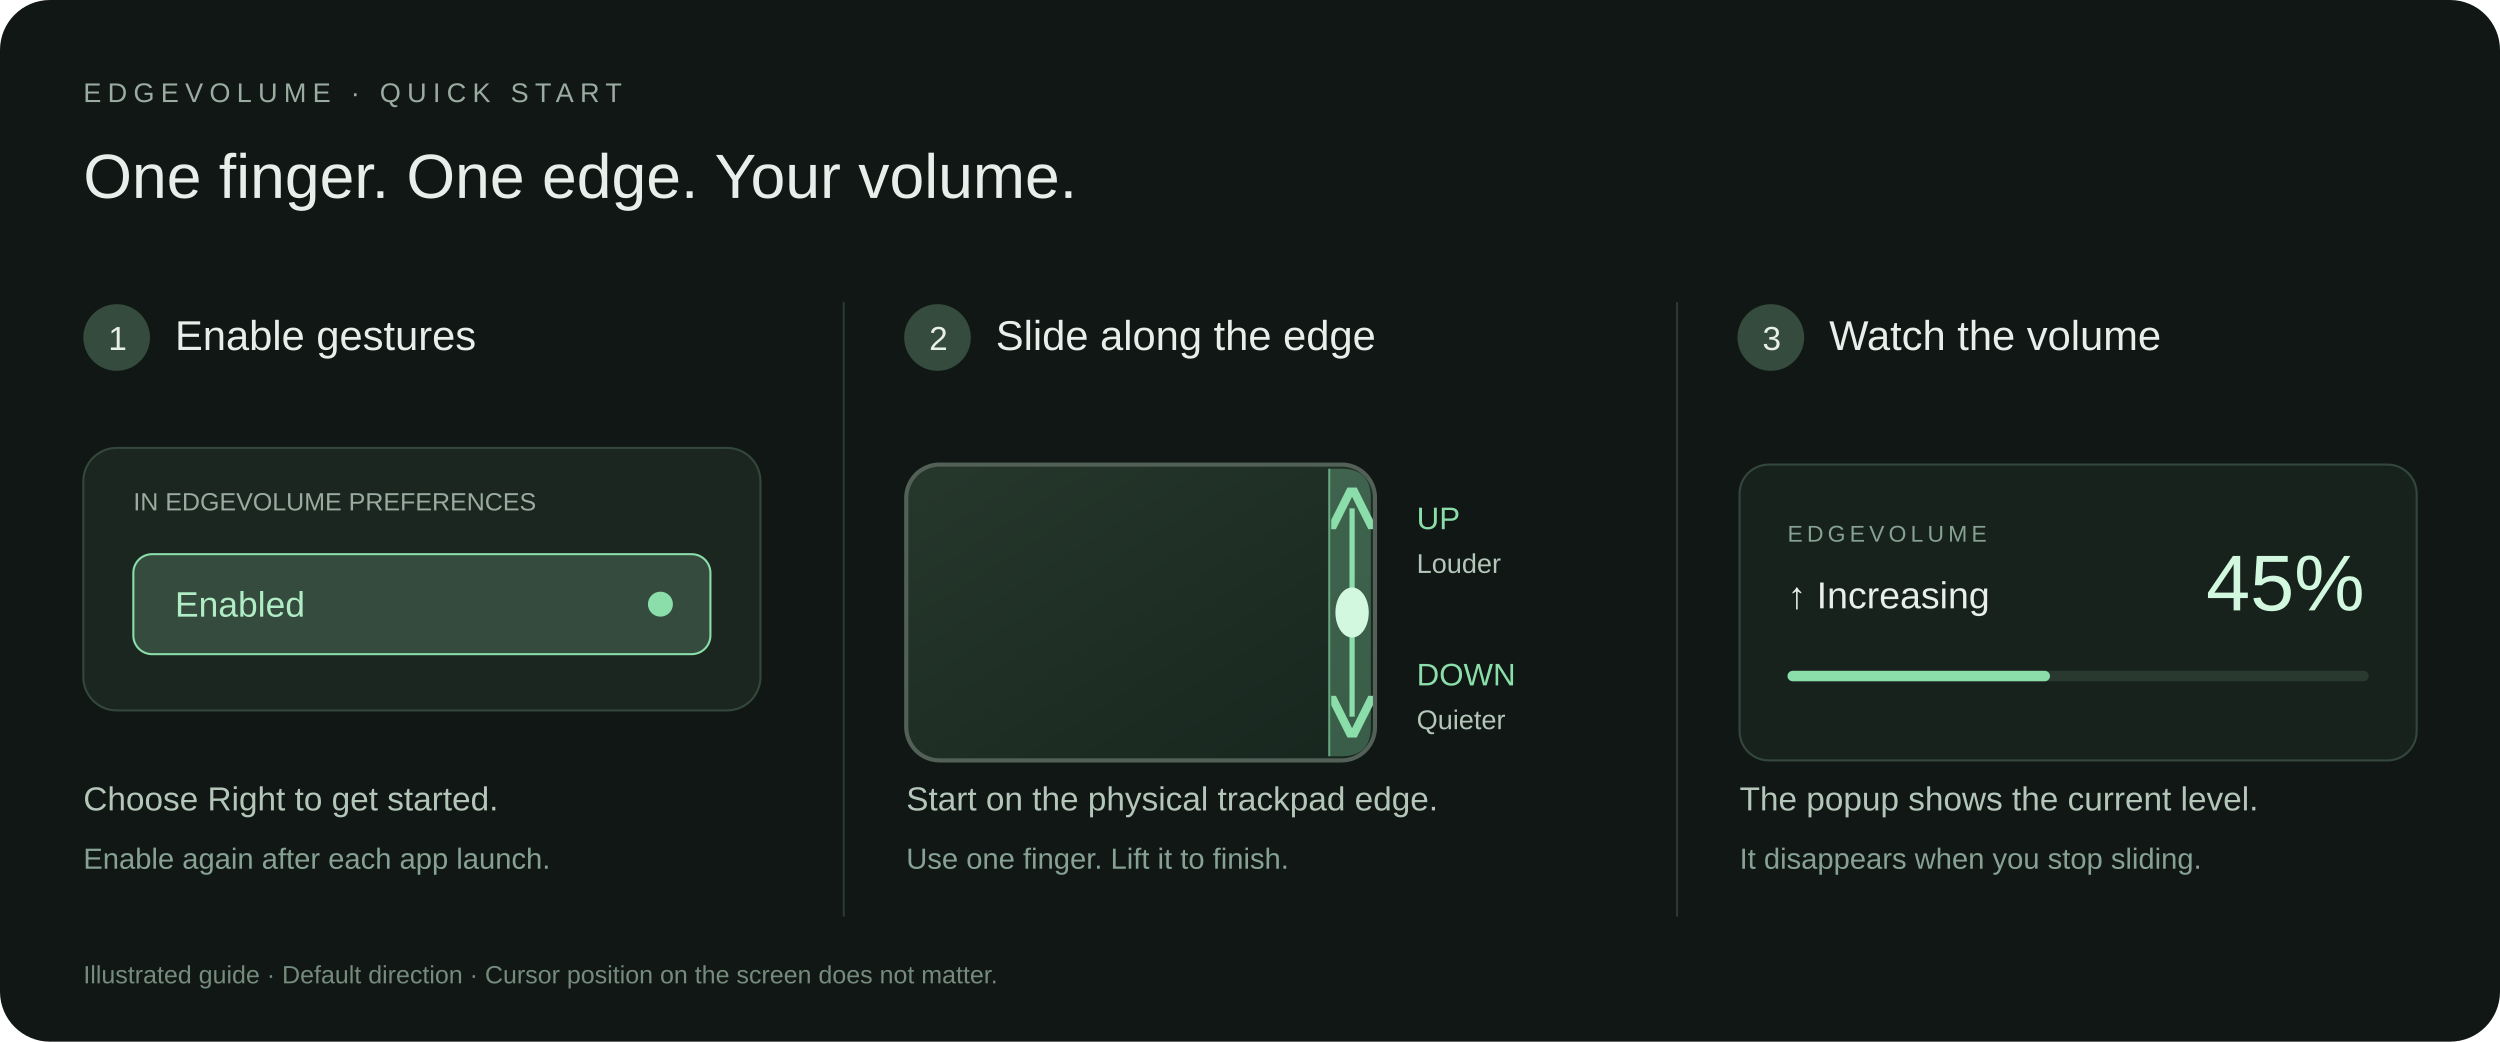
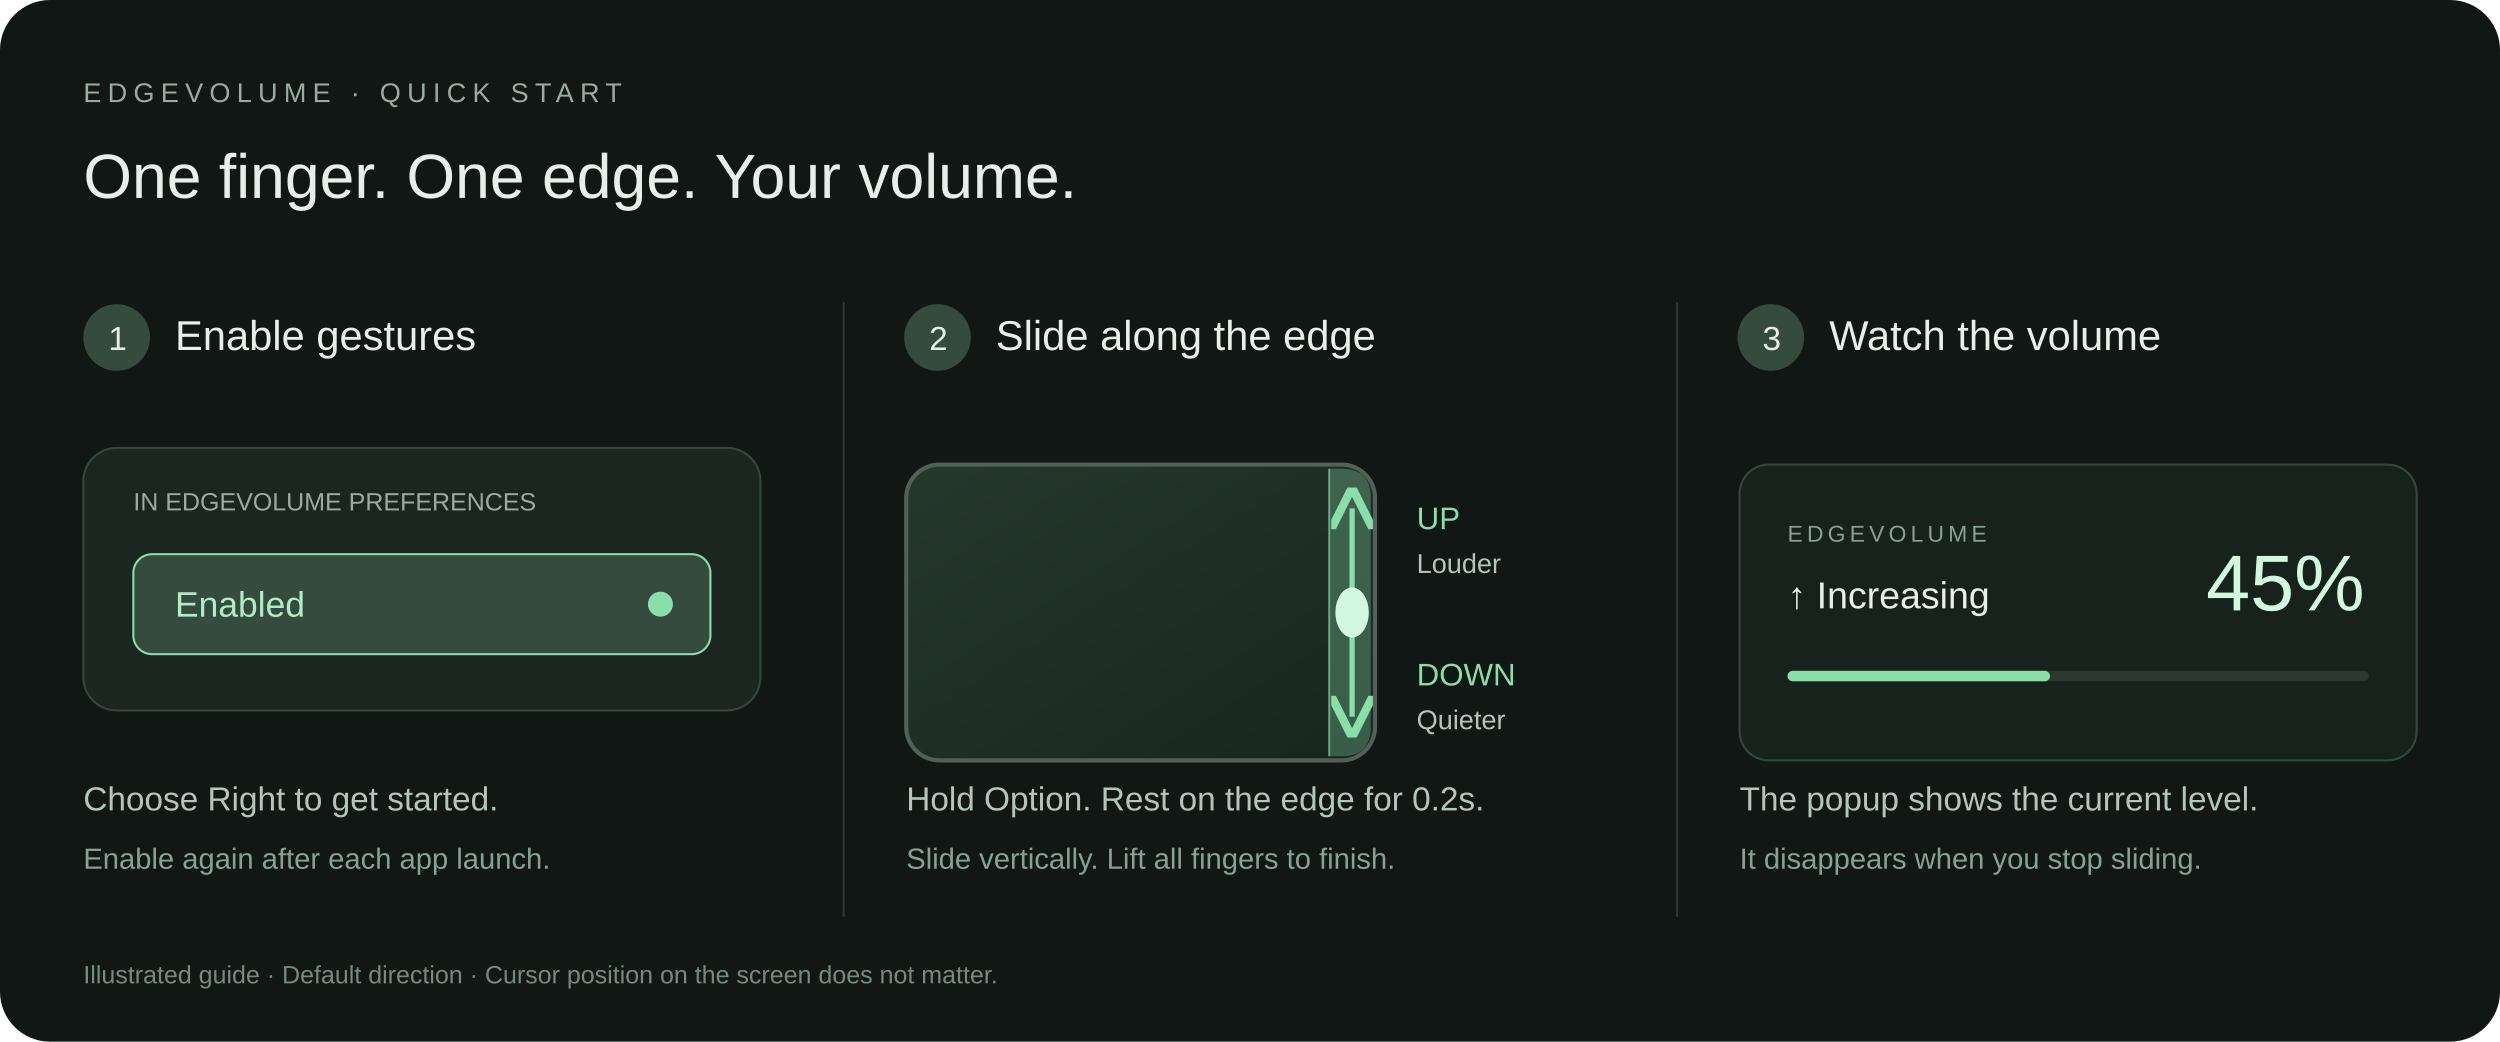
<svg xmlns="http://www.w3.org/2000/svg" width="1200" height="500" viewBox="0 0 1200 500" role="img" aria-labelledby="title desc">
  <defs>
    <linearGradient id="pad" x2="1" y2="1">
      <stop stop-color="#26372c" />
      <stop offset="1" stop-color="#17261e" />
    </linearGradient>
    <marker id="arrow" markerWidth="8" markerHeight="8" refX="4" refY="4" orient="auto-start-reverse">
      <path d="M0 0L8 4L0 8" fill="none" stroke="#8bddaa" stroke-width="1.6" />
    </marker>
  </defs>
  <rect width="1200" height="500" rx="24" fill="#101714" />
  <g font-family="Arial,Helvetica,sans-serif" fill="#e8eee9">
    <text x="40" y="49" font-size="13" letter-spacing="3" fill="#9aaba1">EDGEVOLUME · QUICK START</text>
    <text x="40" y="95" font-size="30">One finger. One edge. Your volume.</text>
    <path d="M405 145V440M805 145V440" stroke="#2b3931" />
    <g>
      <circle cx="56" cy="162" r="16" fill="#344b3d" />
      <text x="52" y="168" font-size="16">1</text>
      <text x="84" y="168" font-size="20">Enable gestures</text>
      <rect x="40" y="215" width="325" height="126" rx="16" fill="#1a261f" stroke="#34473d" />
      <text x="64" y="245" font-size="12" fill="#9aaba1">IN EDGEVOLUME PREFERENCES</text>
      <rect x="64" y="266" width="277" height="48" rx="9" fill="#344b3d" stroke="#8bddaa" />
      <text x="84" y="296" font-size="17" fill="#b0edc6">Enabled</text>
      <circle cx="317" cy="290" r="6" fill="#8bddaa" />
      <text x="40" y="389" font-size="16" fill="#b4c6ba">Choose Right to get started.</text>
      <text x="40" y="417" font-size="14" fill="#87a294">Enable again after each app launch.</text>
    </g>
    <g>
      <circle cx="450" cy="162" r="16" fill="#344b3d" />
      <text x="446" y="168" font-size="16">2</text>
      <text x="478" y="168" font-size="20">Slide along the edge</text>
      <rect x="435" y="223" width="225" height="142" rx="16" fill="url(#pad)" stroke="#526057" stroke-width="2" />
      <path d="M638 225H644Q658 225 658 239V349Q658 363 644 363H638Z" fill="#8bddaa" fill-opacity=".3" />
      <path d="M638 225V363" stroke="#8bddaa" stroke-opacity=".6" />
      <path d="M649 244V344" stroke="#8bddaa" stroke-width="2.5" marker-start="url(#arrow)" marker-end="url(#arrow)" />
      <ellipse cx="649" cy="294" rx="8" ry="12" fill="#d2f8df" />
      <text x="680" y="254" font-size="15" fill="#8bddaa">UP</text>
      <text x="680" y="275" font-size="13" fill="#b4c6ba">Louder</text>
      <text x="680" y="329" font-size="15" fill="#8bddaa">DOWN</text>
      <text x="680" y="350" font-size="13" fill="#b4c6ba">Quieter</text>
-       <text x="435" y="389" font-size="16" fill="#b4c6ba">Start on the physical trackpad edge.</text>
-       <text x="435" y="417" font-size="14" fill="#87a294">Use one finger. Lift it to finish.</text>
+       <text x="435" y="389" font-size="16" fill="#b4c6ba">Hold Option. Rest on the edge for 0.2s.</text>
+       <text x="435" y="417" font-size="14" fill="#87a294">Slide vertically. Lift all fingers to finish.</text>
    </g>
    <g>
      <circle cx="850" cy="162" r="16" fill="#344b3d" />
      <text x="846" y="168" font-size="16">3</text>
      <text x="878" y="168" font-size="20">Watch the volume</text>
      <rect x="835" y="223" width="325" height="142" rx="14" fill="#17221c" stroke="#34473d" />
      <text x="858" y="260" font-size="11" letter-spacing="2" fill="#87a294">EDGEVOLUME</text>
      <text x="858" y="292" font-size="18">↑ Increasing</text>
      <text x="1135" y="293" font-size="38" text-anchor="end" fill="#d2f8df">45%</text>
      <rect x="858" y="322" width="279" height="5" rx="2.5" fill="#2a3930" />
      <rect x="858" y="322" width="126" height="5" rx="2.5" fill="#8bddaa" />
      <text x="835" y="389" font-size="16" fill="#b4c6ba">The popup shows the current level.</text>
      <text x="835" y="417" font-size="14" fill="#87a294">It disappears when you stop sliding.</text>
    </g>
    <text x="40" y="472" font-size="12" fill="#758b7d">Illustrated guide · Default direction · Cursor position on the screen does not matter.</text>
  </g>
</svg>
